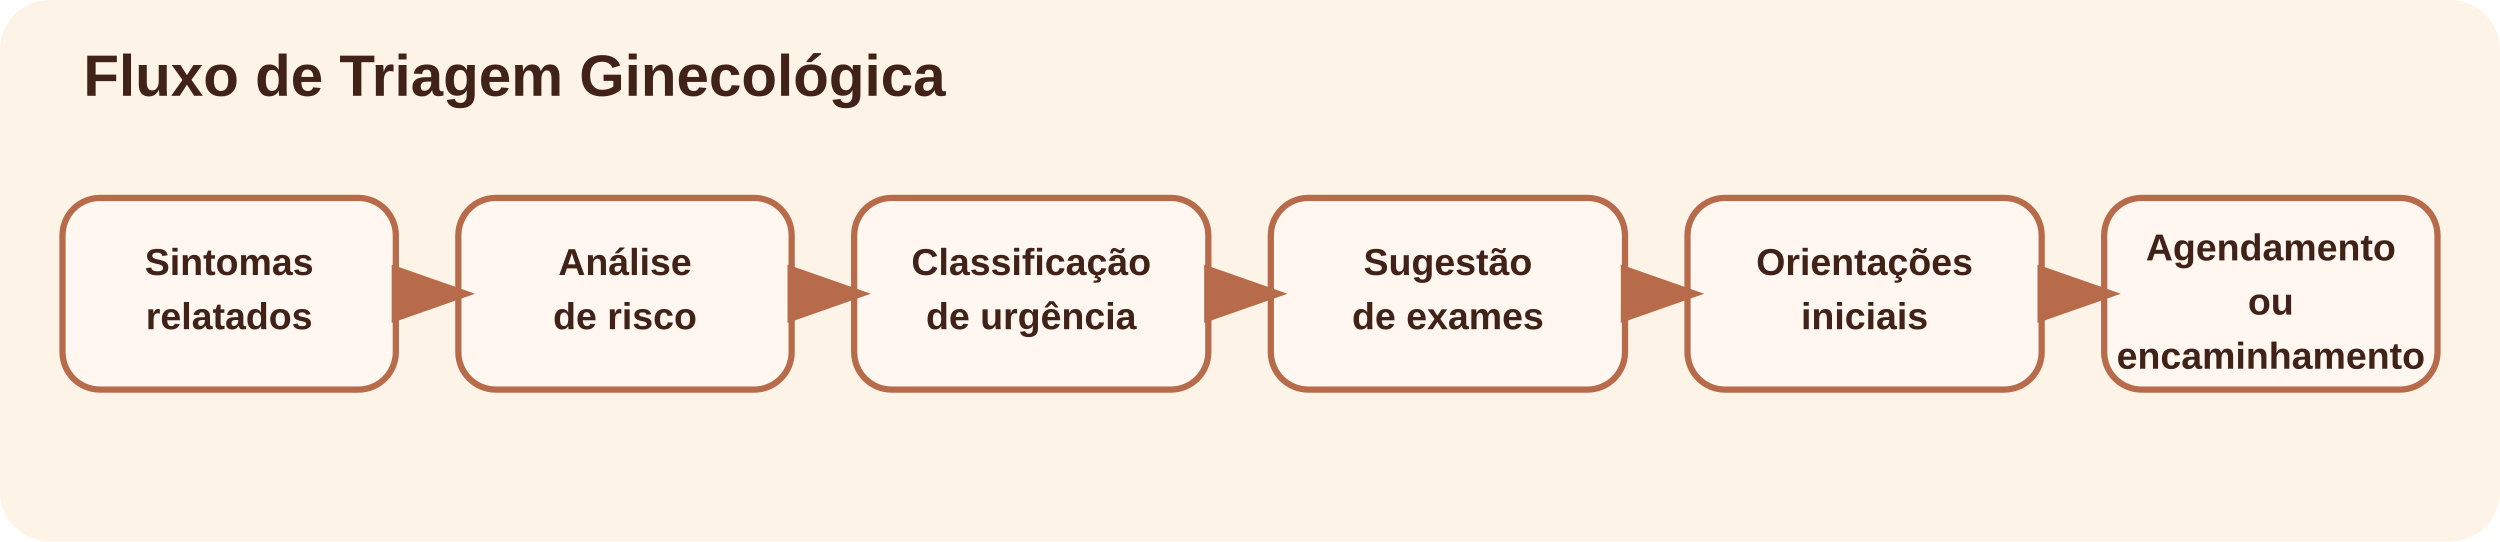
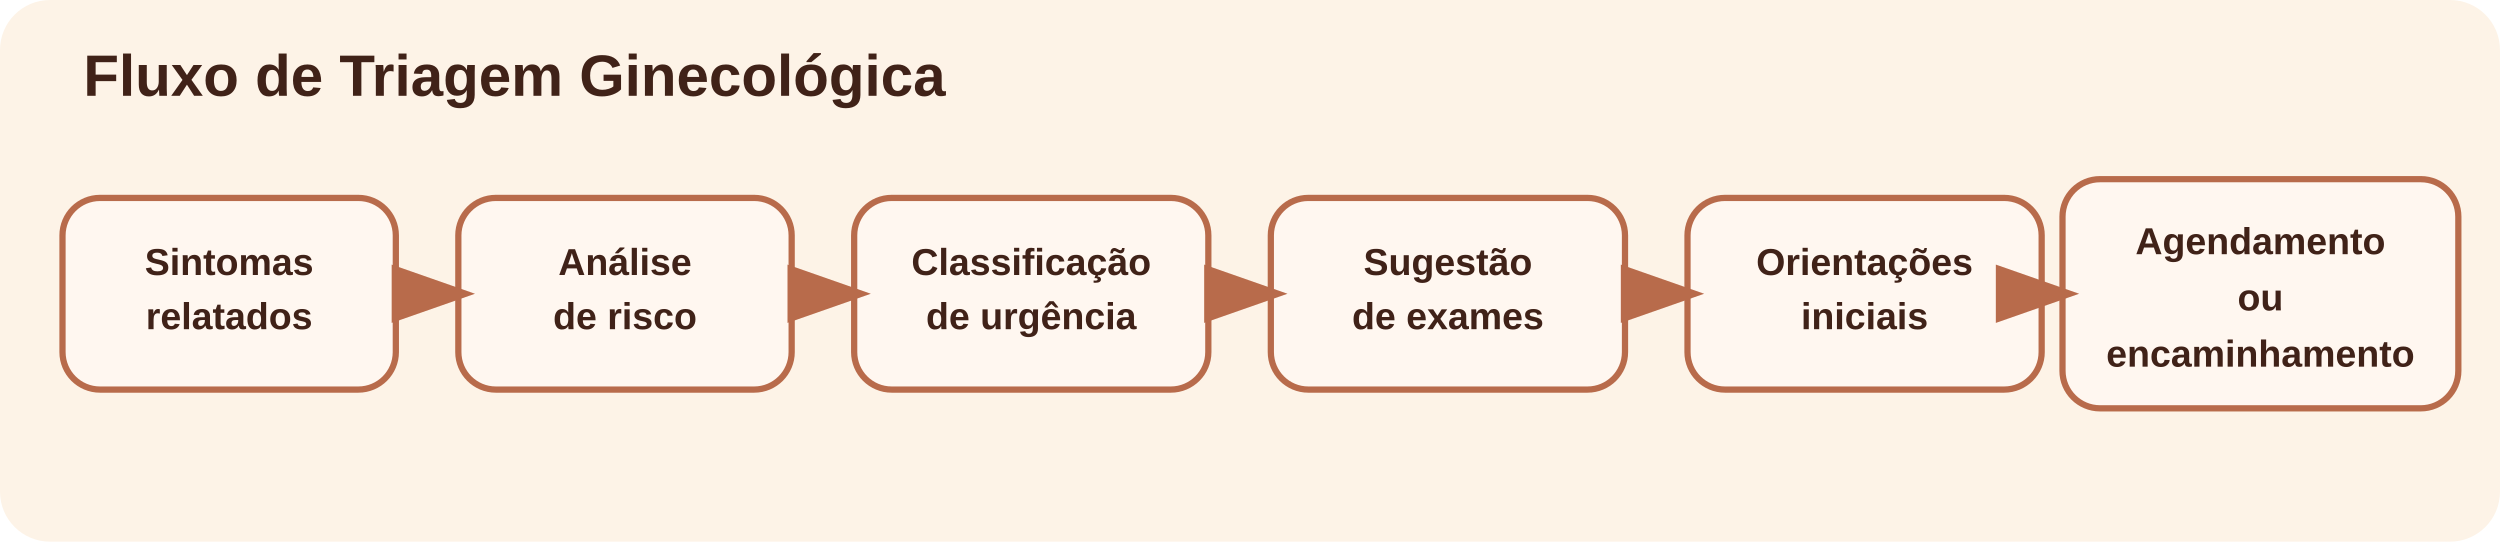
<svg xmlns="http://www.w3.org/2000/svg" width="1200" height="260" viewBox="0 0 1200 260">
  <defs>
    <style>
      .title { font: 700 28px 'Arial', sans-serif; fill: #402218; }
      .label { font: 600 18px 'Arial', sans-serif; fill: #402218; }
      .box { fill: #fff7f0; stroke: #b86b4b; stroke-width: 3; rx: 18; ry: 18; }
      .arrow { stroke: #b86b4b; stroke-width: 4; fill: none; marker-end: url(#arrowhead); }
      .bg { fill: #fdf3e7; }
    </style>
    <marker id="arrowhead" markerWidth="10" markerHeight="7" refX="8" refY="3.5" orient="auto">
      <polygon points="0 0, 10 3.5, 0 7" fill="#b86b4b" />
    </marker>
  </defs>
  <rect class="bg" x="0" y="0" width="1200" height="260" rx="24" ry="24" />
  <text class="title" x="40" y="46">Fluxo de Triagem Ginecológica</text>
  <rect class="box" x="30" y="95" width="160" height="92" rx="18" ry="18" />
  <text class="label" x="110" y="132" text-anchor="middle">Sintomas</text>
  <text class="label" x="110" y="158" text-anchor="middle">relatados</text>
  <rect class="box" x="220" y="95" width="160" height="92" rx="18" ry="18" />
  <text class="label" x="300" y="132" text-anchor="middle">Análise</text>
  <text class="label" x="300" y="158" text-anchor="middle">de risco</text>
  <rect class="box" x="410" y="95" width="170" height="92" rx="18" ry="18" />
  <text class="label" x="495" y="132" text-anchor="middle">Classificação</text>
  <text class="label" x="495" y="158" text-anchor="middle">de urgência</text>
  <rect class="box" x="610" y="95" width="170" height="92" rx="18" ry="18" />
  <text class="label" x="695" y="132" text-anchor="middle">Sugestão</text>
  <text class="label" x="695" y="158" text-anchor="middle">de exames</text>
  <rect class="box" x="810" y="95" width="170" height="92" rx="18" ry="18" />
  <text class="label" x="895" y="132" text-anchor="middle">Orientações</text>
  <text class="label" x="895" y="158" text-anchor="middle">iniciais</text>
-   <rect class="box" x="1010" y="95" width="160" height="92" rx="18" ry="18" />
-   <text class="label" x="1090" y="125" text-anchor="middle">Agendamento</text>
-   <text class="label" x="1090" y="151" text-anchor="middle">ou</text>
-   <text class="label" x="1090" y="177" text-anchor="middle">encaminhamento</text>
+   <rect class="box" x="990" y="86" width="190" height="110" rx="18" ry="18" />
+   <text class="label" x="1085" y="122" text-anchor="middle">Agendamento</text>
+   <text class="label" x="1085" y="149" text-anchor="middle">ou</text>
+   <text class="label" x="1085" y="176" text-anchor="middle">encaminhamento</text>
  <line class="arrow" x1="190" y1="141" x2="220" y2="141" />
  <line class="arrow" x1="380" y1="141" x2="410" y2="141" />
  <line class="arrow" x1="580" y1="141" x2="610" y2="141" />
  <line class="arrow" x1="780" y1="141" x2="810" y2="141" />
-   <line class="arrow" x1="980" y1="141" x2="1010" y2="141" />
+   <line class="arrow" x1="980" y1="141" x2="990" y2="141" />
</svg>
